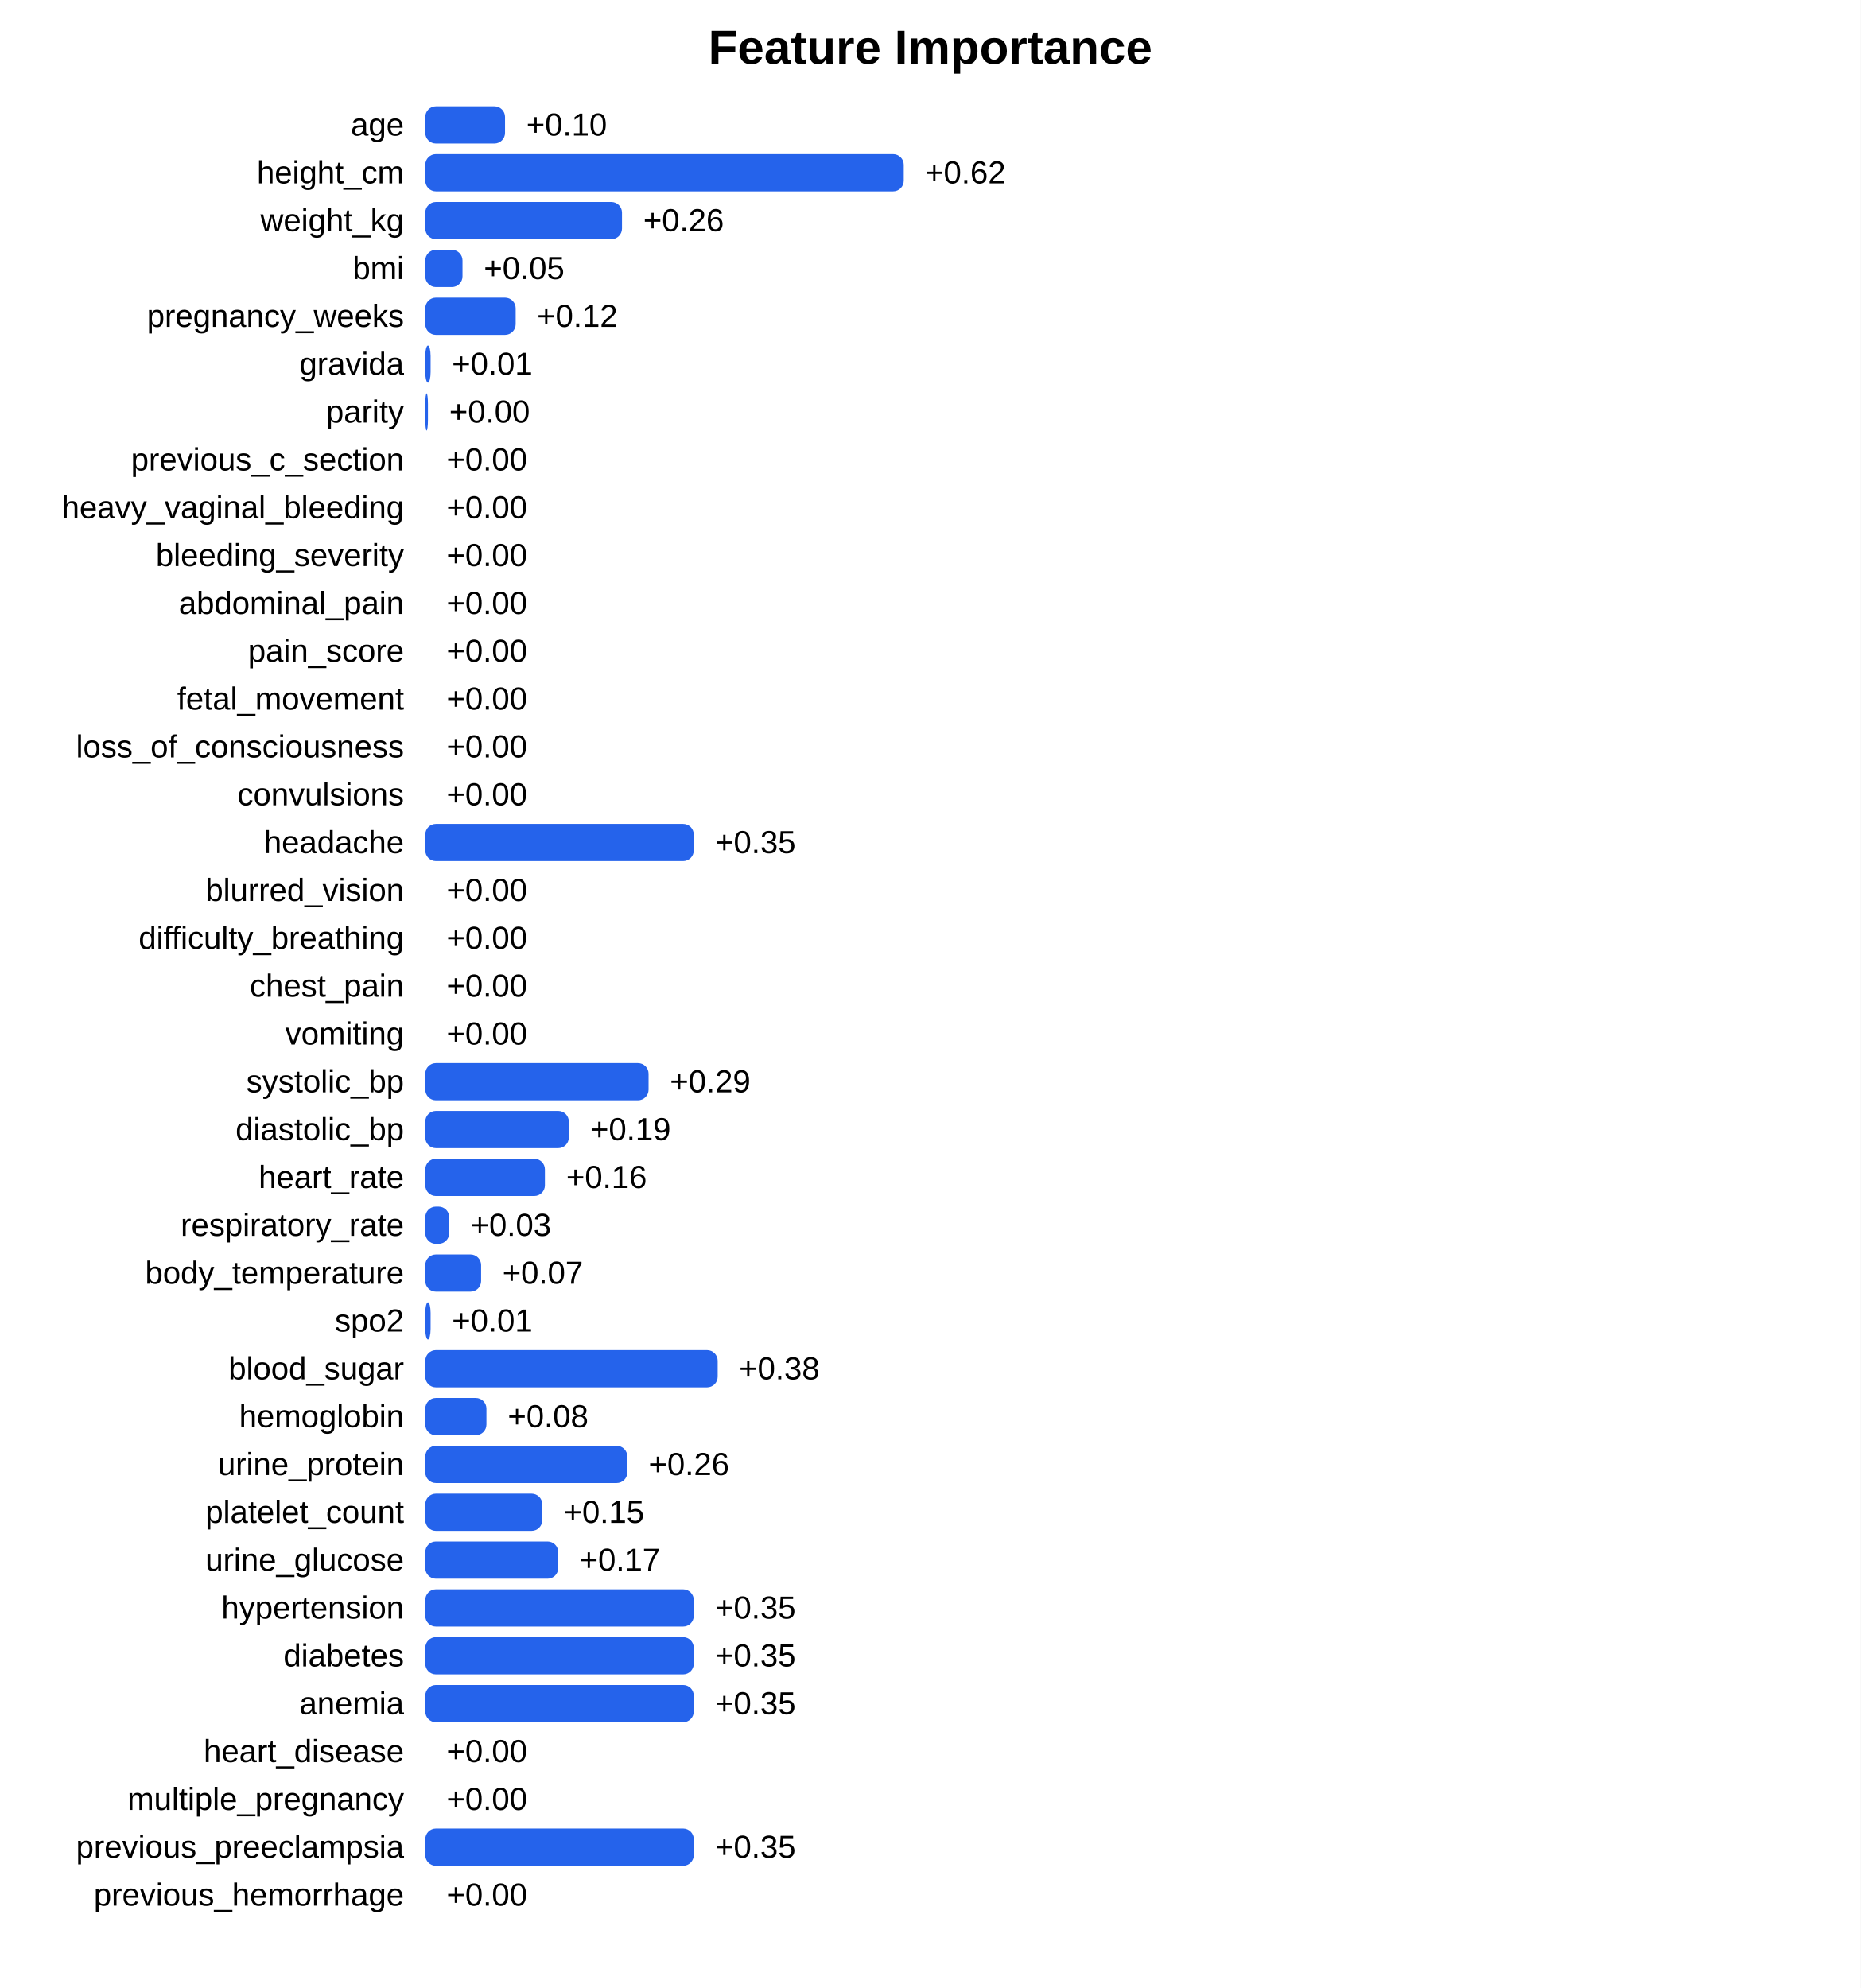
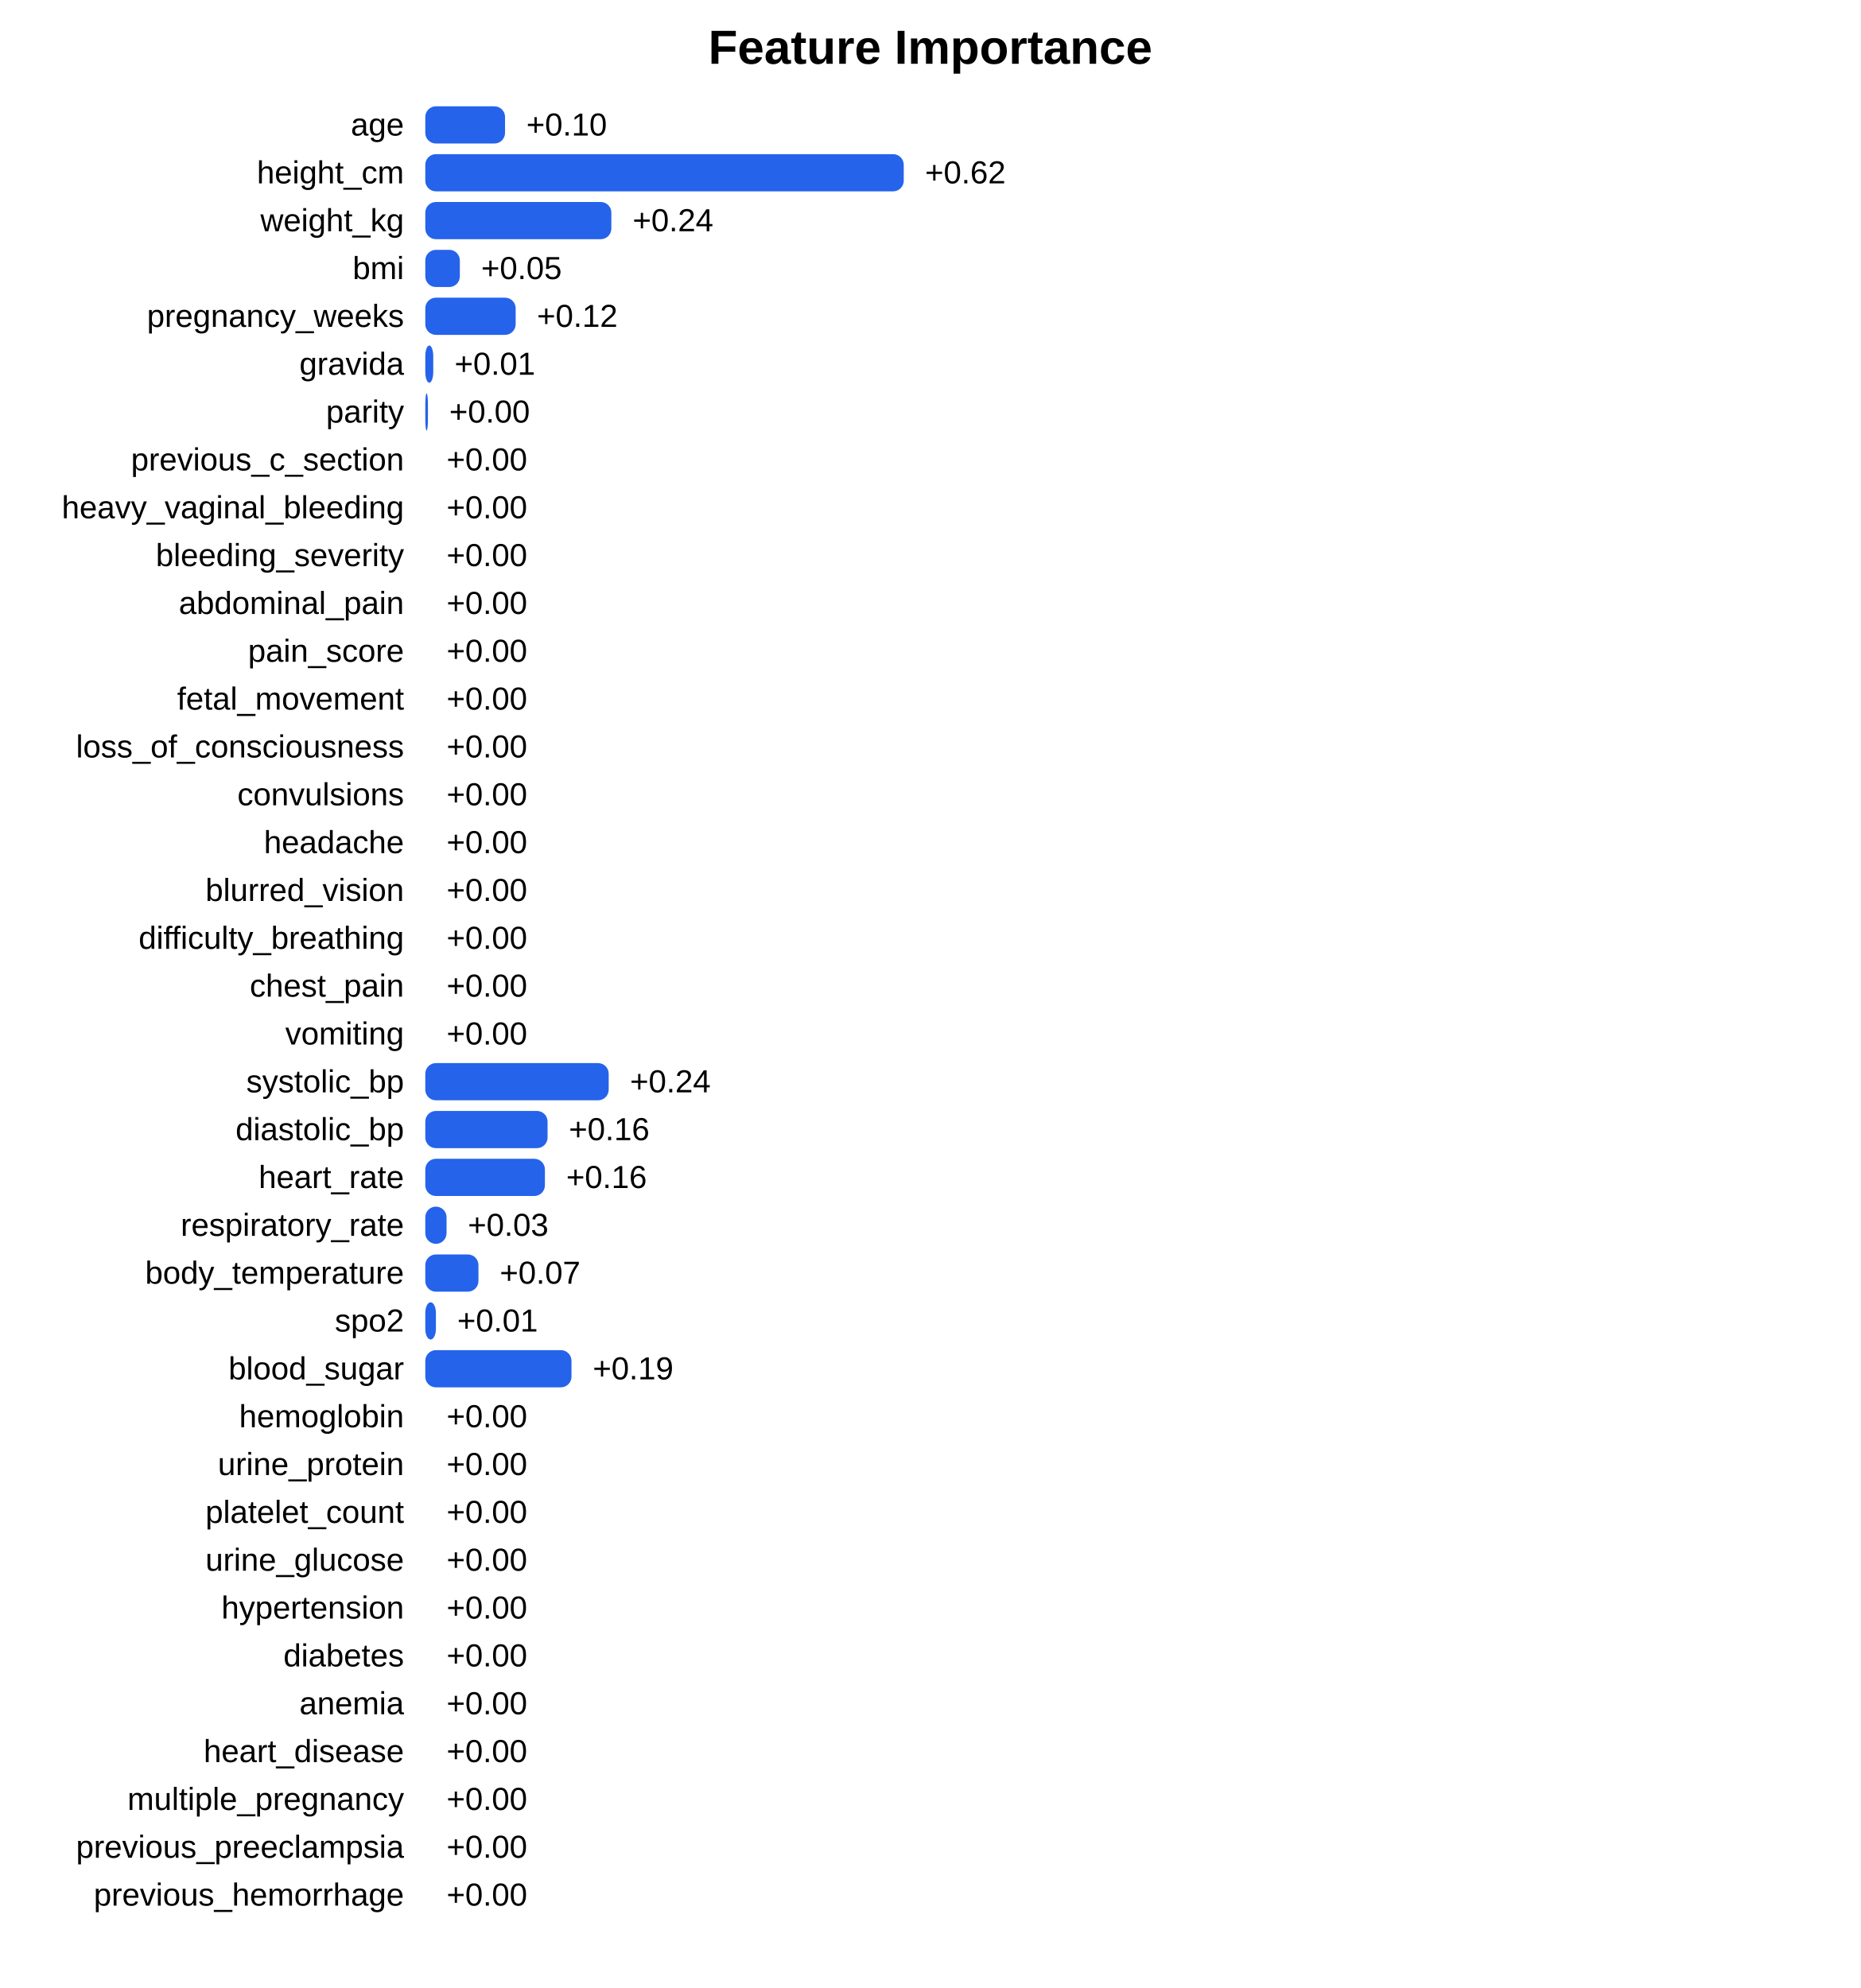
<svg xmlns="http://www.w3.org/2000/svg" width="700" height="748" viewBox="0 0 700 748">
  <rect width="100%" height="100%" fill="white" />
  <text x="350.0" y="24" text-anchor="middle" font-size="18" font-family="Arial" font-weight="bold">Feature Importance</text>
  <rect x="160" y="40" width="30" height="14" fill="#2563eb" rx="4" />
  <text x="152" y="51" text-anchor="end" font-size="12" font-family="Arial">age</text>
  <text x="198" y="51" font-size="12" font-family="Arial">+0.10</text>
  <rect x="160" y="58" width="180" height="14" fill="#2563eb" rx="4" />
  <text x="152" y="69" text-anchor="end" font-size="12" font-family="Arial">height_cm</text>
  <text x="348" y="69" font-size="12" font-family="Arial">+0.62</text>
-   <rect x="160" y="76" width="74" height="14" fill="#2563eb" rx="4" />
+   <rect x="160" y="76" width="70" height="14" fill="#2563eb" rx="4" />
  <text x="152" y="87" text-anchor="end" font-size="12" font-family="Arial">weight_kg</text>
-   <text x="242" y="87" font-size="12" font-family="Arial">+0.26</text>
-   <rect x="160" y="94" width="14" height="14" fill="#2563eb" rx="4" />
+   <text x="238" y="87" font-size="12" font-family="Arial">+0.24</text>
+   <rect x="160" y="94" width="13" height="14" fill="#2563eb" rx="4" />
  <text x="152" y="105" text-anchor="end" font-size="12" font-family="Arial">bmi</text>
-   <text x="182" y="105" font-size="12" font-family="Arial">+0.05</text>
+   <text x="181" y="105" font-size="12" font-family="Arial">+0.05</text>
  <rect x="160" y="112" width="34" height="14" fill="#2563eb" rx="4" />
  <text x="152" y="123" text-anchor="end" font-size="12" font-family="Arial">pregnancy_weeks</text>
  <text x="202" y="123" font-size="12" font-family="Arial">+0.12</text>
-   <rect x="160" y="130" width="2" height="14" fill="#2563eb" rx="4" />
+   <rect x="160" y="130" width="3" height="14" fill="#2563eb" rx="4" />
  <text x="152" y="141" text-anchor="end" font-size="12" font-family="Arial">gravida</text>
-   <text x="170" y="141" font-size="12" font-family="Arial">+0.01</text>
+   <text x="171" y="141" font-size="12" font-family="Arial">+0.01</text>
  <rect x="160" y="148" width="1" height="14" fill="#2563eb" rx="4" />
  <text x="152" y="159" text-anchor="end" font-size="12" font-family="Arial">parity</text>
  <text x="169" y="159" font-size="12" font-family="Arial">+0.00</text>
  <rect x="160" y="166" width="0" height="14" fill="#2563eb" rx="4" />
  <text x="152" y="177" text-anchor="end" font-size="12" font-family="Arial">previous_c_section</text>
  <text x="168" y="177" font-size="12" font-family="Arial">+0.00</text>
  <rect x="160" y="184" width="0" height="14" fill="#2563eb" rx="4" />
  <text x="152" y="195" text-anchor="end" font-size="12" font-family="Arial">heavy_vaginal_bleeding</text>
  <text x="168" y="195" font-size="12" font-family="Arial">+0.00</text>
  <rect x="160" y="202" width="0" height="14" fill="#2563eb" rx="4" />
  <text x="152" y="213" text-anchor="end" font-size="12" font-family="Arial">bleeding_severity</text>
  <text x="168" y="213" font-size="12" font-family="Arial">+0.00</text>
  <rect x="160" y="220" width="0" height="14" fill="#2563eb" rx="4" />
  <text x="152" y="231" text-anchor="end" font-size="12" font-family="Arial">abdominal_pain</text>
  <text x="168" y="231" font-size="12" font-family="Arial">+0.00</text>
  <rect x="160" y="238" width="0" height="14" fill="#2563eb" rx="4" />
  <text x="152" y="249" text-anchor="end" font-size="12" font-family="Arial">pain_score</text>
  <text x="168" y="249" font-size="12" font-family="Arial">+0.00</text>
  <rect x="160" y="256" width="0" height="14" fill="#2563eb" rx="4" />
  <text x="152" y="267" text-anchor="end" font-size="12" font-family="Arial">fetal_movement</text>
  <text x="168" y="267" font-size="12" font-family="Arial">+0.00</text>
  <rect x="160" y="274" width="0" height="14" fill="#2563eb" rx="4" />
  <text x="152" y="285" text-anchor="end" font-size="12" font-family="Arial">loss_of_consciousness</text>
  <text x="168" y="285" font-size="12" font-family="Arial">+0.00</text>
  <rect x="160" y="292" width="0" height="14" fill="#2563eb" rx="4" />
  <text x="152" y="303" text-anchor="end" font-size="12" font-family="Arial">convulsions</text>
  <text x="168" y="303" font-size="12" font-family="Arial">+0.00</text>
-   <rect x="160" y="310" width="101" height="14" fill="#2563eb" rx="4" />
+   <rect x="160" y="310" width="0" height="14" fill="#2563eb" rx="4" />
  <text x="152" y="321" text-anchor="end" font-size="12" font-family="Arial">headache</text>
-   <text x="269" y="321" font-size="12" font-family="Arial">+0.35</text>
+   <text x="168" y="321" font-size="12" font-family="Arial">+0.00</text>
  <rect x="160" y="328" width="0" height="14" fill="#2563eb" rx="4" />
  <text x="152" y="339" text-anchor="end" font-size="12" font-family="Arial">blurred_vision</text>
  <text x="168" y="339" font-size="12" font-family="Arial">+0.00</text>
  <rect x="160" y="346" width="0" height="14" fill="#2563eb" rx="4" />
  <text x="152" y="357" text-anchor="end" font-size="12" font-family="Arial">difficulty_breathing</text>
  <text x="168" y="357" font-size="12" font-family="Arial">+0.00</text>
  <rect x="160" y="364" width="0" height="14" fill="#2563eb" rx="4" />
  <text x="152" y="375" text-anchor="end" font-size="12" font-family="Arial">chest_pain</text>
  <text x="168" y="375" font-size="12" font-family="Arial">+0.00</text>
  <rect x="160" y="382" width="0" height="14" fill="#2563eb" rx="4" />
  <text x="152" y="393" text-anchor="end" font-size="12" font-family="Arial">vomiting</text>
  <text x="168" y="393" font-size="12" font-family="Arial">+0.00</text>
-   <rect x="160" y="400" width="84" height="14" fill="#2563eb" rx="4" />
+   <rect x="160" y="400" width="69" height="14" fill="#2563eb" rx="4" />
  <text x="152" y="411" text-anchor="end" font-size="12" font-family="Arial">systolic_bp</text>
-   <text x="252" y="411" font-size="12" font-family="Arial">+0.29</text>
-   <rect x="160" y="418" width="54" height="14" fill="#2563eb" rx="4" />
+   <text x="237" y="411" font-size="12" font-family="Arial">+0.24</text>
+   <rect x="160" y="418" width="46" height="14" fill="#2563eb" rx="4" />
  <text x="152" y="429" text-anchor="end" font-size="12" font-family="Arial">diastolic_bp</text>
-   <text x="222" y="429" font-size="12" font-family="Arial">+0.19</text>
+   <text x="214" y="429" font-size="12" font-family="Arial">+0.16</text>
  <rect x="160" y="436" width="45" height="14" fill="#2563eb" rx="4" />
  <text x="152" y="447" text-anchor="end" font-size="12" font-family="Arial">heart_rate</text>
  <text x="213" y="447" font-size="12" font-family="Arial">+0.16</text>
-   <rect x="160" y="454" width="9" height="14" fill="#2563eb" rx="4" />
+   <rect x="160" y="454" width="8" height="14" fill="#2563eb" rx="4" />
  <text x="152" y="465" text-anchor="end" font-size="12" font-family="Arial">respiratory_rate</text>
-   <text x="177" y="465" font-size="12" font-family="Arial">+0.03</text>
-   <rect x="160" y="472" width="21" height="14" fill="#2563eb" rx="4" />
+   <text x="176" y="465" font-size="12" font-family="Arial">+0.03</text>
+   <rect x="160" y="472" width="20" height="14" fill="#2563eb" rx="4" />
  <text x="152" y="483" text-anchor="end" font-size="12" font-family="Arial">body_temperature</text>
-   <text x="189" y="483" font-size="12" font-family="Arial">+0.07</text>
-   <rect x="160" y="490" width="2" height="14" fill="#2563eb" rx="4" />
+   <text x="188" y="483" font-size="12" font-family="Arial">+0.07</text>
+   <rect x="160" y="490" width="4" height="14" fill="#2563eb" rx="4" />
  <text x="152" y="501" text-anchor="end" font-size="12" font-family="Arial">spo2</text>
-   <text x="170" y="501" font-size="12" font-family="Arial">+0.01</text>
-   <rect x="160" y="508" width="110" height="14" fill="#2563eb" rx="4" />
+   <text x="172" y="501" font-size="12" font-family="Arial">+0.01</text>
+   <rect x="160" y="508" width="55" height="14" fill="#2563eb" rx="4" />
  <text x="152" y="519" text-anchor="end" font-size="12" font-family="Arial">blood_sugar</text>
-   <text x="278" y="519" font-size="12" font-family="Arial">+0.38</text>
-   <rect x="160" y="526" width="23" height="14" fill="#2563eb" rx="4" />
+   <text x="223" y="519" font-size="12" font-family="Arial">+0.19</text>
+   <rect x="160" y="526" width="0" height="14" fill="#2563eb" rx="4" />
  <text x="152" y="537" text-anchor="end" font-size="12" font-family="Arial">hemoglobin</text>
-   <text x="191" y="537" font-size="12" font-family="Arial">+0.08</text>
-   <rect x="160" y="544" width="76" height="14" fill="#2563eb" rx="4" />
+   <text x="168" y="537" font-size="12" font-family="Arial">+0.00</text>
+   <rect x="160" y="544" width="0" height="14" fill="#2563eb" rx="4" />
  <text x="152" y="555" text-anchor="end" font-size="12" font-family="Arial">urine_protein</text>
-   <text x="244" y="555" font-size="12" font-family="Arial">+0.26</text>
-   <rect x="160" y="562" width="44" height="14" fill="#2563eb" rx="4" />
+   <text x="168" y="555" font-size="12" font-family="Arial">+0.00</text>
+   <rect x="160" y="562" width="0" height="14" fill="#2563eb" rx="4" />
  <text x="152" y="573" text-anchor="end" font-size="12" font-family="Arial">platelet_count</text>
-   <text x="212" y="573" font-size="12" font-family="Arial">+0.15</text>
-   <rect x="160" y="580" width="50" height="14" fill="#2563eb" rx="4" />
+   <text x="168" y="573" font-size="12" font-family="Arial">+0.00</text>
+   <rect x="160" y="580" width="0" height="14" fill="#2563eb" rx="4" />
  <text x="152" y="591" text-anchor="end" font-size="12" font-family="Arial">urine_glucose</text>
-   <text x="218" y="591" font-size="12" font-family="Arial">+0.17</text>
-   <rect x="160" y="598" width="101" height="14" fill="#2563eb" rx="4" />
+   <text x="168" y="591" font-size="12" font-family="Arial">+0.00</text>
+   <rect x="160" y="598" width="0" height="14" fill="#2563eb" rx="4" />
  <text x="152" y="609" text-anchor="end" font-size="12" font-family="Arial">hypertension</text>
-   <text x="269" y="609" font-size="12" font-family="Arial">+0.35</text>
-   <rect x="160" y="616" width="101" height="14" fill="#2563eb" rx="4" />
+   <text x="168" y="609" font-size="12" font-family="Arial">+0.00</text>
+   <rect x="160" y="616" width="0" height="14" fill="#2563eb" rx="4" />
  <text x="152" y="627" text-anchor="end" font-size="12" font-family="Arial">diabetes</text>
-   <text x="269" y="627" font-size="12" font-family="Arial">+0.35</text>
-   <rect x="160" y="634" width="101" height="14" fill="#2563eb" rx="4" />
+   <text x="168" y="627" font-size="12" font-family="Arial">+0.00</text>
+   <rect x="160" y="634" width="0" height="14" fill="#2563eb" rx="4" />
  <text x="152" y="645" text-anchor="end" font-size="12" font-family="Arial">anemia</text>
-   <text x="269" y="645" font-size="12" font-family="Arial">+0.35</text>
+   <text x="168" y="645" font-size="12" font-family="Arial">+0.00</text>
  <rect x="160" y="652" width="0" height="14" fill="#2563eb" rx="4" />
  <text x="152" y="663" text-anchor="end" font-size="12" font-family="Arial">heart_disease</text>
  <text x="168" y="663" font-size="12" font-family="Arial">+0.00</text>
  <rect x="160" y="670" width="0" height="14" fill="#2563eb" rx="4" />
  <text x="152" y="681" text-anchor="end" font-size="12" font-family="Arial">multiple_pregnancy</text>
  <text x="168" y="681" font-size="12" font-family="Arial">+0.00</text>
-   <rect x="160" y="688" width="101" height="14" fill="#2563eb" rx="4" />
+   <rect x="160" y="688" width="0" height="14" fill="#2563eb" rx="4" />
  <text x="152" y="699" text-anchor="end" font-size="12" font-family="Arial">previous_preeclampsia</text>
-   <text x="269" y="699" font-size="12" font-family="Arial">+0.35</text>
+   <text x="168" y="699" font-size="12" font-family="Arial">+0.00</text>
  <rect x="160" y="706" width="0" height="14" fill="#2563eb" rx="4" />
  <text x="152" y="717" text-anchor="end" font-size="12" font-family="Arial">previous_hemorrhage</text>
  <text x="168" y="717" font-size="12" font-family="Arial">+0.00</text>
</svg>
